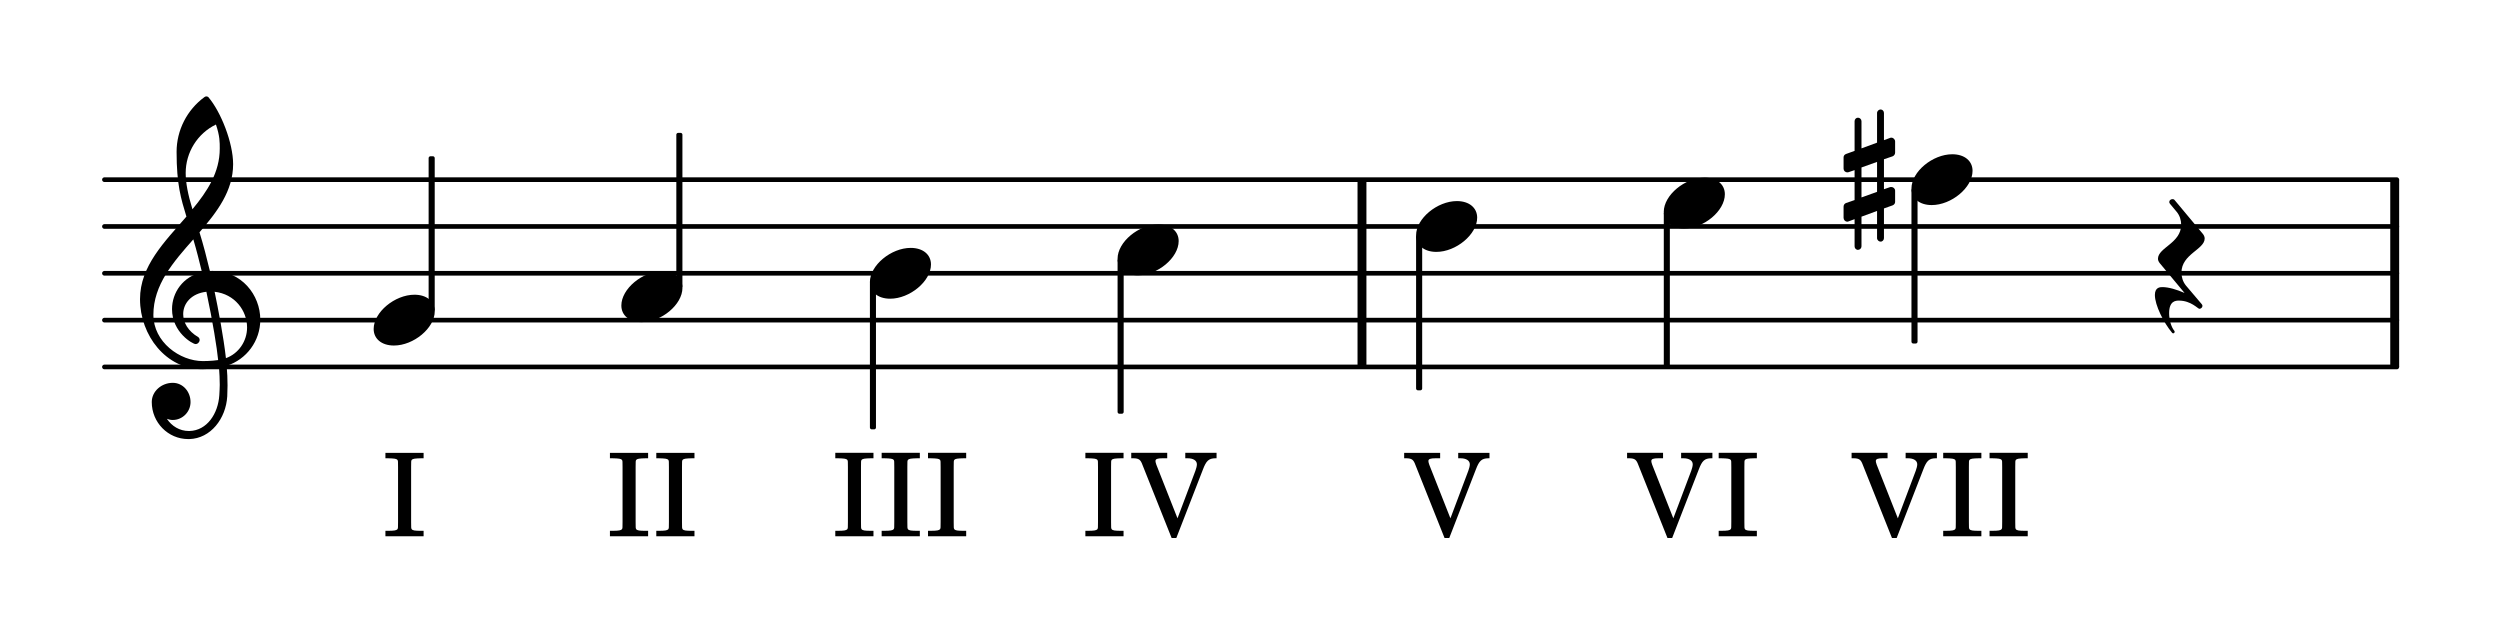
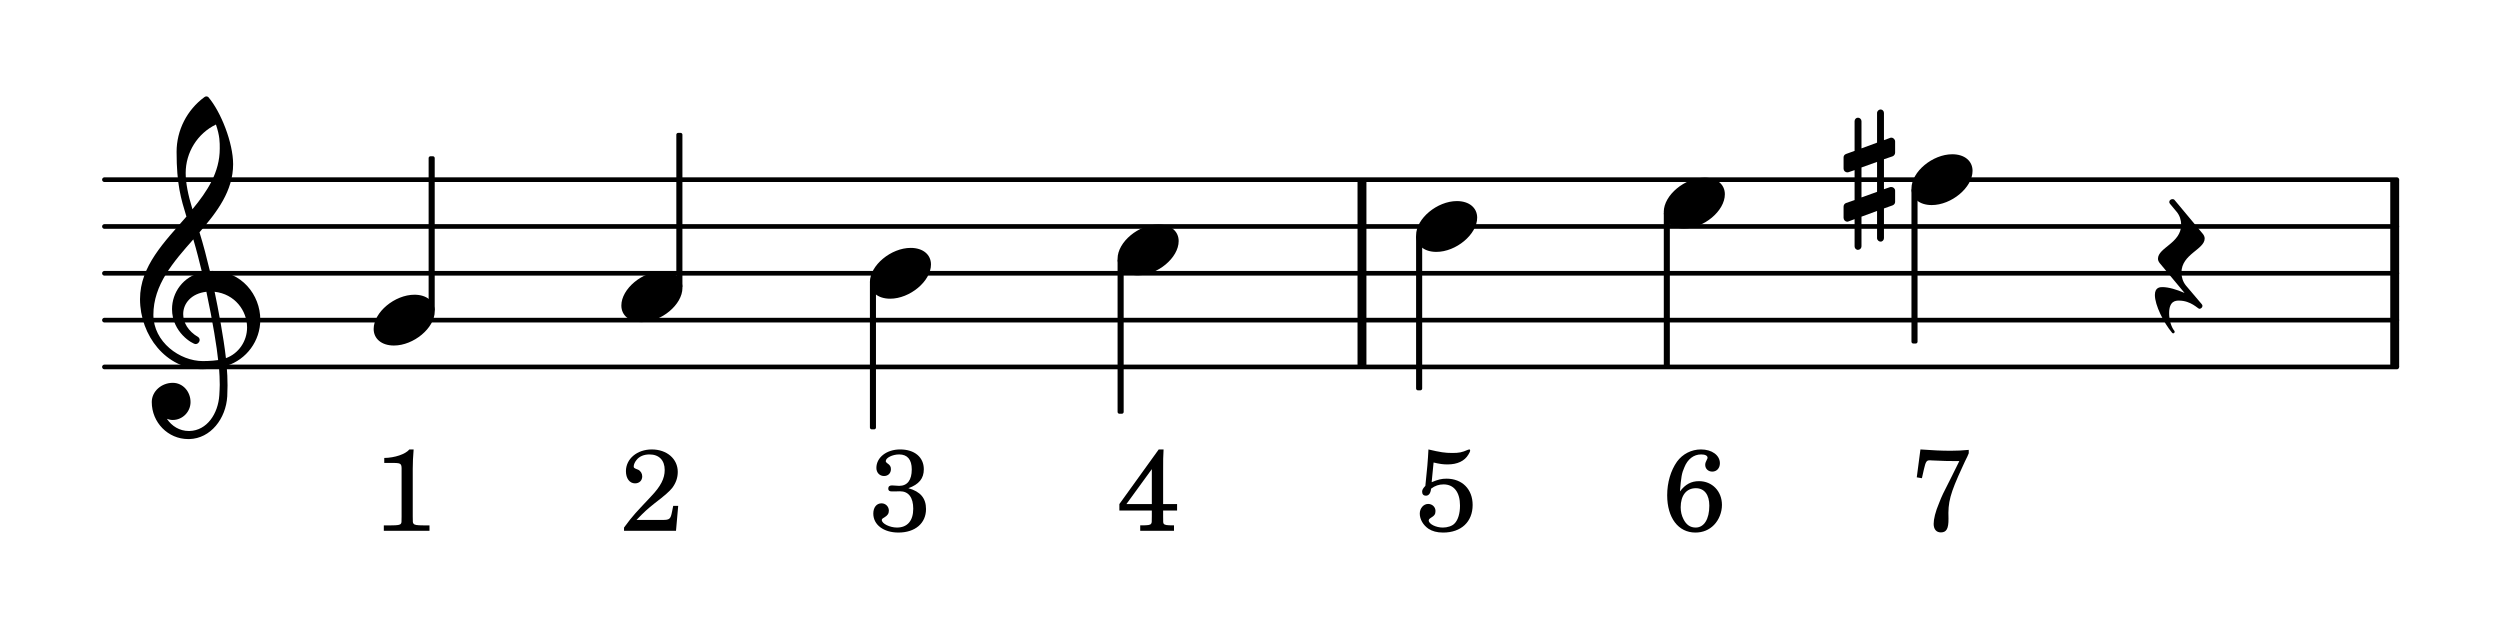
- <svg xmlns="http://www.w3.org/2000/svg" xmlns:xlink="http://www.w3.org/1999/xlink" width="266pt" height="68pt" viewBox="0 0 266 68">
+ <svg xmlns="http://www.w3.org/2000/svg" xmlns:xlink="http://www.w3.org/1999/xlink" width="266pt" height="67pt" viewBox="0 0 266 67">
  <defs>
    <g>
      <g id="glyph-0-0">
        <path d="M 4.344 -2.703 C 2.25 -2.703 0 -0.844 0 0.938 C 0 1.984 0.844 2.703 2.156 2.703 C 4.25 2.703 6.5 0.844 6.5 -0.938 C 6.5 -1.984 5.656 -2.703 4.344 -2.703 Z M 4.344 -2.703 " />
      </g>
      <g id="glyph-0-1">
        <path d="M 5.297 12.656 L 5.312 11.797 L 5.234 11.797 C 4.266 11.797 3.422 11.281 2.906 10.5 C 3.109 10.578 3.312 10.625 3.531 10.625 C 4.562 10.625 5.422 9.766 5.422 8.719 C 5.422 7.609 4.609 6.672 3.531 6.672 C 2.344 6.672 1.297 7.562 1.297 8.719 C 1.297 10.891 3.031 12.656 5.172 12.656 Z M 9.188 4.047 C 8.938 1.812 8.359 -1.234 7.984 -3.016 C 10.125 -2.781 11.438 -1.016 11.438 0.781 C 11.438 2.25 10.531 3.562 9.188 4.047 Z M 1.469 -0.562 C 1.469 -3.75 3.578 -6.172 5.719 -8.594 C 6.062 -7.438 6.359 -6.25 6.641 -5.094 C 4.609 -4.641 3.453 -2.922 3.453 -1.172 C 3.453 1.312 5.656 2.547 5.953 2.547 C 6.203 2.547 6.391 2.328 6.391 2.109 C 6.391 2.016 6.359 1.906 6.25 1.812 C 5.141 1.172 4.641 0.234 4.641 -0.641 C 4.641 -1.797 5.531 -2.844 7.109 -3.016 C 7.797 0.203 8.234 2.969 8.359 4.25 C 7.672 4.359 6.75 4.359 6.734 4.359 C 4.281 4.359 1.469 2.328 1.469 -0.562 Z M 4.984 -11.016 C 2.656 -8.328 0.047 -5.75 0.047 -2.234 C 0.047 1.641 2.828 5.219 6.672 5.219 C 7.562 5.219 8.344 5.078 8.453 5.062 C 8.5 5.672 8.531 6.281 8.531 6.891 C 8.531 7.25 8.5 7.625 8.484 7.984 C 8.359 9.953 7.172 11.75 5.312 11.797 L 5.297 12.656 C 7.562 12.594 9.188 10.484 9.328 8.109 C 9.344 7.734 9.359 7.328 9.359 6.953 C 9.359 6.25 9.328 5.562 9.266 4.859 C 11.375 4.188 12.844 2.219 12.844 -0.047 C 12.844 -2.688 10.844 -5.234 7.75 -5.234 C 7.625 -5.234 7.531 -5.219 7.484 -5.219 C 7.156 -6.594 6.797 -7.984 6.375 -9.344 C 8.25 -11.516 9.953 -13.75 9.953 -16.594 C 9.953 -18.844 8.672 -22.141 7.312 -23.734 C 7.188 -23.828 7.031 -23.828 6.906 -23.734 C 5.047 -22.375 3.938 -20.203 3.938 -17.906 C 3.938 -14.406 4.406 -12.922 4.984 -11.016 Z M 8.531 -18.25 C 8.531 -15.734 7.219 -13.719 5.625 -11.797 C 5.141 -13.375 4.906 -14.625 4.906 -15.656 C 4.906 -17.844 6.156 -19.859 8.125 -20.812 C 8.547 -19.562 8.531 -18.922 8.531 -18.25 Z M 8.531 -18.25 " />
      </g>
      <g id="glyph-0-2">
        <path d="M 0 -2.375 L 0 -1.172 C 0 -0.953 0.172 -0.781 0.391 -0.781 C 0.438 -0.781 0.5 -0.781 0.531 -0.797 L 1.172 -1.016 L 1.172 2.172 L 0.266 2.484 C 0.094 2.547 0 2.703 0 2.875 L 0 4.062 C 0 4.281 0.172 4.469 0.391 4.469 C 0.438 4.469 0.5 4.469 0.531 4.438 L 1.172 4.203 L 1.172 7.094 C 1.172 7.297 1.328 7.469 1.531 7.469 C 1.734 7.469 1.906 7.297 1.906 7.094 L 1.906 3.938 L 3.562 3.328 L 3.562 6.219 C 3.562 6.422 3.75 6.594 3.938 6.594 C 4.141 6.594 4.297 6.422 4.297 6.219 L 4.297 3.062 L 5.219 2.734 C 5.375 2.672 5.484 2.531 5.484 2.375 L 5.484 1.172 C 5.484 0.953 5.297 0.781 5.078 0.781 C 5.047 0.781 4.984 0.781 4.938 0.797 L 4.297 1.016 L 4.297 -2.172 L 5.219 -2.484 C 5.375 -2.547 5.484 -2.703 5.484 -2.875 L 5.484 -4.062 C 5.484 -4.281 5.297 -4.469 5.078 -4.469 C 5.047 -4.469 4.984 -4.469 4.938 -4.438 L 4.297 -4.203 L 4.297 -7.094 C 4.297 -7.297 4.141 -7.469 3.938 -7.469 C 3.75 -7.469 3.562 -7.297 3.562 -7.094 L 3.562 -3.938 L 1.906 -3.328 L 1.906 -6.219 C 1.906 -6.422 1.734 -6.594 1.531 -6.594 C 1.328 -6.594 1.172 -6.422 1.172 -6.219 L 1.172 -3.062 L 0.266 -2.734 C 0.094 -2.672 0 -2.531 0 -2.375 Z M 3.562 -1.891 L 3.562 1.297 L 1.906 1.891 L 1.906 -1.297 Z M 3.562 -1.891 " />
      </g>
      <g id="glyph-0-3">
        <path d="M -0.125 -1.547 C -0.125 -1.391 -0.062 -1.234 0.078 -1.062 L 2.703 2.094 C 1.891 1.734 1 1.469 0.344 1.469 C 0.078 1.469 -0.453 1.5 -0.453 2.312 C -0.453 3.391 0.484 5.266 1.375 6.328 C 1.516 6.5 1.75 6.281 1.609 6.109 C 1.281 5.719 1.062 4.938 1.062 4.25 C 1.062 2.906 1.797 2.906 2.109 2.906 C 3.391 2.906 4.125 3.781 4.281 3.781 C 4.438 3.781 4.609 3.641 4.609 3.469 C 4.609 3.406 4.578 3.328 4.516 3.266 L 2.844 1.297 C 2.516 0.891 2.375 0.391 2.375 -0.078 C 2.375 -2.047 4.844 -2.531 4.844 -3.703 C 4.844 -3.859 4.781 -4.031 4.641 -4.203 L 1.641 -7.797 C 1.578 -7.875 1.5 -7.891 1.422 -7.891 C 1.25 -7.891 1.078 -7.766 1.078 -7.594 C 1.078 -7.531 1.094 -7.453 1.156 -7.391 L 1.859 -6.547 C 2.188 -6.156 2.344 -5.656 2.344 -5.172 C 2.344 -3.203 -0.125 -2.734 -0.125 -1.547 Z M -0.125 -1.547 " />
      </g>
      <g id="glyph-1-0">
-         <path d="M 0.469 -8.297 L 0.719 -8.297 C 1.422 -8.281 1.641 -8.25 1.75 -8.125 C 1.812 -8.016 1.812 -7.984 1.812 -7.359 L 1.812 -1.516 C 1.812 -0.891 1.812 -0.859 1.75 -0.75 C 1.641 -0.625 1.422 -0.578 0.719 -0.578 L 0.469 -0.578 L 0.469 0 L 4.531 0 L 4.531 -0.578 L 4.297 -0.578 C 3.609 -0.578 3.375 -0.609 3.266 -0.75 C 3.203 -0.859 3.203 -0.891 3.203 -1.516 L 3.203 -7.359 C 3.203 -8 3.203 -8.016 3.266 -8.125 C 3.375 -8.25 3.594 -8.281 4.297 -8.297 L 4.531 -8.297 L 4.531 -8.875 L 0.469 -8.875 Z M 0.469 -8.297 " />
+         <path d="M 3.953 -8.656 C 3.547 -8.156 2.406 -7.766 1.281 -7.75 L 1.281 -7.219 L 2.359 -7.219 C 3.078 -7.203 3.141 -7.125 3.125 -6.438 L 3.125 -1.516 C 3.125 -0.891 3.125 -0.859 3.047 -0.75 C 2.953 -0.625 2.719 -0.578 2.031 -0.578 L 1.234 -0.578 L 1.234 0 L 6.094 0 L 6.094 -0.578 L 5.422 -0.578 C 4.734 -0.578 4.5 -0.625 4.406 -0.75 C 4.312 -0.859 4.312 -0.875 4.312 -1.516 L 4.312 -6.594 C 4.312 -7.281 4.344 -7.859 4.406 -8.656 Z M 3.953 -8.656 " />
      </g>
      <g id="glyph-1-1">
-         <path d="M 4.828 -1.906 L 2.578 -7.609 C 2.516 -7.766 2.484 -7.938 2.484 -8 C 2.484 -8.219 2.688 -8.297 3.25 -8.297 L 3.734 -8.297 L 3.734 -8.875 L -0.094 -8.875 L -0.094 -8.297 L 0.141 -8.297 C 0.719 -8.281 0.891 -8.156 1.094 -7.609 L 4.203 0.188 L 4.703 0.188 L 7.531 -7.094 C 7.891 -8.047 8.156 -8.281 8.859 -8.297 L 8.984 -8.297 L 8.984 -8.875 L 5.656 -8.875 L 5.656 -8.297 L 5.891 -8.297 C 6.516 -8.297 6.891 -8.047 6.891 -7.656 C 6.891 -7.484 6.828 -7.219 6.734 -6.969 Z M 4.828 -1.906 " />
+         <path d="M 6.203 -2.656 L 5.672 -2.656 L 5.547 -2.031 C 5.391 -1.234 5.281 -1.156 4.531 -1.156 L 1.766 -1.156 C 2.625 -2.047 2.906 -2.297 3.688 -2.922 C 4.812 -3.781 5.281 -4.203 5.578 -4.578 C 5.969 -5.109 6.156 -5.656 6.156 -6.266 C 6.156 -7.656 5 -8.656 3.391 -8.656 C 1.828 -8.656 0.641 -7.656 0.641 -6.344 C 0.641 -5.578 1.031 -5.047 1.609 -5.047 C 2.062 -5.047 2.375 -5.344 2.375 -5.797 C 2.375 -6.094 2.203 -6.375 1.938 -6.5 C 1.484 -6.672 1.469 -6.703 1.469 -6.859 C 1.469 -7.047 1.594 -7.328 1.766 -7.531 C 2.062 -7.922 2.562 -8.125 3.141 -8.125 C 4.172 -8.125 4.766 -7.5 4.766 -6.469 C 4.766 -5.562 4.344 -4.734 3.312 -3.656 C 2.406 -2.688 1.844 -2.094 1.641 -1.859 C 1.188 -1.344 0.969 -1.062 0.438 -0.344 L 0.438 0 L 5.969 0 Z M 6.203 -2.656 " />
+       </g>
+       <g id="glyph-1-2">
+         <path d="M 4.25 -4.531 C 5.375 -4.938 5.891 -5.562 5.891 -6.547 C 5.891 -7.828 4.906 -8.656 3.375 -8.656 C 1.938 -8.656 0.844 -7.812 0.844 -6.688 C 0.844 -6.188 1.188 -5.828 1.656 -5.828 C 2.094 -5.828 2.391 -6.125 2.391 -6.562 C 2.391 -6.844 2.281 -7 2 -7.188 C 1.875 -7.281 1.844 -7.328 1.844 -7.422 C 1.844 -7.766 2.562 -8.125 3.266 -8.125 C 4.141 -8.125 4.609 -7.578 4.609 -6.531 C 4.609 -5.391 4.141 -4.781 3.266 -4.781 C 3.156 -4.781 2.953 -4.797 2.766 -4.812 C 2.672 -4.828 2.562 -4.828 2.5 -4.828 C 2.234 -4.828 2.109 -4.703 2.109 -4.484 C 2.109 -4.281 2.219 -4.188 2.5 -4.188 C 2.562 -4.188 2.672 -4.188 2.781 -4.188 C 3.031 -4.203 3.219 -4.203 3.359 -4.203 C 4.266 -4.203 4.766 -3.547 4.766 -2.344 C 4.766 -1.062 4.141 -0.344 3.031 -0.344 C 2.266 -0.344 1.422 -0.766 1.422 -1.141 C 1.422 -1.25 1.453 -1.281 1.688 -1.422 C 2.031 -1.625 2.172 -1.828 2.172 -2.141 C 2.172 -2.578 1.828 -2.922 1.391 -2.922 C 0.859 -2.922 0.516 -2.484 0.516 -1.828 C 0.516 -0.641 1.609 0.188 3.188 0.188 C 4.969 0.188 6.125 -0.797 6.125 -2.312 C 6.125 -3.469 5.531 -4.172 4.25 -4.531 Z M 4.25 -4.531 " />
+       </g>
+       <g id="glyph-1-3">
+         <path d="M 4.531 -8.656 L 0.344 -2.844 L 0.344 -2.156 L 3.797 -2.156 L 3.797 -1.516 C 3.797 -0.891 3.797 -0.859 3.719 -0.75 C 3.625 -0.609 3.391 -0.578 2.688 -0.578 L 2.562 -0.578 L 2.562 0 L 6.156 0 L 6.156 -0.578 L 6.094 -0.578 C 5.391 -0.578 5.172 -0.609 5.062 -0.75 C 5 -0.859 5 -0.875 5 -1.516 L 5 -2.156 L 6.484 -2.156 L 6.484 -2.844 L 5 -2.844 L 5 -6.203 C 5 -7.734 5 -7.766 5.047 -8.656 Z M 3.797 -2.844 L 1.094 -2.844 L 3.797 -6.562 Z M 3.797 -2.844 " />
+       </g>
+       <g id="glyph-1-4">
+         <path d="M 2.016 -7.266 C 2.688 -7.109 3.016 -7.062 3.5 -7.062 C 4.547 -7.062 5.312 -7.422 5.719 -8.109 C 5.859 -8.328 5.906 -8.453 5.906 -8.547 C 5.906 -8.625 5.875 -8.656 5.797 -8.656 C 5.766 -8.656 5.719 -8.641 5.641 -8.609 C 5.047 -8.344 4.719 -8.281 4.016 -8.281 C 3.219 -8.281 2.734 -8.359 1.469 -8.656 C 1.422 -7.625 1.312 -6.312 1.141 -4.781 C 0.891 -4.516 0.797 -4.359 0.797 -4.156 C 0.797 -3.891 0.953 -3.734 1.188 -3.734 C 1.516 -3.734 1.703 -4 1.75 -4.484 C 2.172 -4.797 2.578 -4.938 3.078 -4.938 C 4.188 -4.938 4.828 -4.094 4.828 -2.688 C 4.828 -1.859 4.625 -1.156 4.25 -0.781 C 4.016 -0.516 3.5 -0.344 3 -0.344 C 2.266 -0.344 1.5 -0.719 1.5 -1.109 C 1.5 -1.188 1.578 -1.297 1.719 -1.375 C 2.109 -1.609 2.219 -1.766 2.219 -2.109 C 2.219 -2.531 1.875 -2.859 1.438 -2.859 C 0.953 -2.859 0.547 -2.406 0.547 -1.828 C 0.547 -1.219 0.906 -0.609 1.469 -0.219 C 1.875 0.047 2.375 0.188 3.031 0.188 C 4.953 0.188 6.172 -0.953 6.172 -2.75 C 6.172 -4.422 5.062 -5.547 3.391 -5.547 C 2.859 -5.547 2.484 -5.453 1.812 -5.172 Z M 2.016 -7.266 " />
+       </g>
+       <g id="glyph-1-5">
+         <path d="M 1.875 -4.188 C 2 -5.719 2.062 -6.125 2.344 -6.75 C 2.688 -7.625 3.344 -8.125 4.125 -8.125 C 4.547 -8.125 4.812 -8 4.812 -7.766 C 4.812 -7.719 4.797 -7.688 4.75 -7.594 C 4.625 -7.359 4.562 -7.188 4.562 -7.016 C 4.562 -6.609 4.875 -6.297 5.312 -6.297 C 5.797 -6.297 6.125 -6.672 6.125 -7.188 C 6.125 -8.031 5.281 -8.656 4.109 -8.656 C 3.094 -8.656 2.156 -8.172 1.562 -7.359 C 0.891 -6.406 0.516 -5.125 0.516 -3.781 C 0.516 -1.375 1.703 0.188 3.516 0.188 C 4.312 0.188 4.984 -0.094 5.5 -0.625 C 6.031 -1.172 6.344 -1.969 6.344 -2.75 C 6.344 -4.203 5.312 -5.281 3.906 -5.281 C 3.078 -5.281 2.453 -4.953 1.875 -4.188 Z M 3.562 -4.531 C 4.469 -4.531 5 -3.844 5 -2.672 C 5 -1.234 4.438 -0.344 3.547 -0.344 C 2.969 -0.344 2.547 -0.641 2.25 -1.234 C 2.047 -1.625 1.953 -2.047 1.953 -2.5 C 1.953 -3.766 2.562 -4.531 3.562 -4.531 Z M 3.562 -4.531 " />
+       </g>
+       <g id="glyph-1-6">
+         <path d="M 0.719 -5.688 L 1.266 -5.594 L 1.484 -6.562 C 1.672 -7.375 1.766 -7.5 2.109 -7.5 C 2.172 -7.5 2.281 -7.5 2.391 -7.484 C 3.891 -7.422 3.891 -7.422 4.469 -7.422 C 4.625 -7.422 4.906 -7.422 5.25 -7.422 L 4.422 -5.75 C 3.5 -3.938 3.391 -3.719 3.094 -2.953 C 2.703 -2.031 2.516 -1.25 2.516 -0.734 C 2.516 -0.172 2.797 0.172 3.281 0.172 C 3.875 0.172 4.109 -0.219 4.094 -1.297 C 4.031 -3.062 4.25 -3.922 5.578 -6.797 C 5.75 -7.188 5.938 -7.578 6.125 -7.953 C 6.141 -7.984 6.172 -8.094 6.25 -8.25 L 6.25 -8.609 C 5.516 -8.547 5.109 -8.516 4.359 -8.516 C 3.281 -8.516 2.438 -8.562 1.109 -8.656 Z M 0.719 -5.688 " />
      </g>
    </g>
  </defs>
  <path fill="none" stroke-width="9.465" stroke-linecap="butt" stroke-linejoin="miter" stroke="rgb(0%, 0%, 0%)" stroke-opacity="1" stroke-miterlimit="10" d="M 2049.141 7939.57 L 2049.141 8138.828 " transform="matrix(0.1, 0, 0, -0.1, -60, 833)" />
  <path fill="none" stroke-width="4.981" stroke-linecap="round" stroke-linejoin="miter" stroke="rgb(0%, 0%, 0%)" stroke-opacity="1" stroke-miterlimit="10" d="M 711.133 7939.57 L 3150.195 7939.57 " transform="matrix(0.1, 0, 0, -0.1, -60, 833)" />
  <path fill="none" stroke-width="4.981" stroke-linecap="round" stroke-linejoin="miter" stroke="rgb(0%, 0%, 0%)" stroke-opacity="1" stroke-miterlimit="10" d="M 711.133 7989.375 L 3150.195 7989.375 " transform="matrix(0.1, 0, 0, -0.1, -60, 833)" />
  <path fill="none" stroke-width="4.981" stroke-linecap="round" stroke-linejoin="miter" stroke="rgb(0%, 0%, 0%)" stroke-opacity="1" stroke-miterlimit="10" d="M 711.133 8039.219 L 3150.195 8039.219 " transform="matrix(0.1, 0, 0, -0.1, -60, 833)" />
  <path fill="none" stroke-width="4.981" stroke-linecap="round" stroke-linejoin="miter" stroke="rgb(0%, 0%, 0%)" stroke-opacity="1" stroke-miterlimit="10" d="M 711.133 8089.023 L 3150.195 8089.023 " transform="matrix(0.1, 0, 0, -0.1, -60, 833)" />
  <path fill="none" stroke-width="4.981" stroke-linecap="round" stroke-linejoin="miter" stroke="rgb(0%, 0%, 0%)" stroke-opacity="1" stroke-miterlimit="10" d="M 711.133 8138.828 L 3150.195 8138.828 " transform="matrix(0.1, 0, 0, -0.1, -60, 833)" />
  <path fill="none" stroke-width="9.465" stroke-linecap="butt" stroke-linejoin="miter" stroke="rgb(0%, 0%, 0%)" stroke-opacity="1" stroke-miterlimit="10" d="M 3147.969 7939.57 L 3147.969 8138.828 " transform="matrix(0.1, 0, 0, -0.1, -60, 833)" />
  <g fill="rgb(0%, 0%, 0%)" fill-opacity="1">
    <use xlink:href="#glyph-0-0" x="39.758" y="34.061" />
  </g>
  <g fill="rgb(0%, 0%, 0%)" fill-opacity="1">
    <use xlink:href="#glyph-0-1" x="14.851" y="34.061" />
  </g>
  <g fill="rgb(0%, 0%, 0%)" fill-opacity="1">
-     <use xlink:href="#glyph-1-0" x="40.54" y="57.057" />
+     <use xlink:href="#glyph-1-0" x="39.604" y="56.477" />
  </g>
  <path fill="none" stroke-width="3.985" stroke-linecap="butt" stroke-linejoin="round" stroke="rgb(0%, 0%, 0%)" stroke-opacity="1" stroke-miterlimit="10" d="M 1058.047 8000.664 L 1060.547 8000.664 L 1060.547 8161.758 L 1058.047 8161.758 Z M 1058.047 8000.664 " transform="matrix(0.1, 0, 0, -0.1, -60, 833)" />
  <path fill-rule="nonzero" fill="rgb(0%, 0%, 0%)" fill-opacity="1" d="M 45.805 32.934 L 46.055 32.934 L 46.055 16.824 L 45.805 16.824 Z M 45.805 32.934 " />
  <g fill="rgb(0%, 0%, 0%)" fill-opacity="1">
    <use xlink:href="#glyph-0-0" x="66.112" y="31.57" />
  </g>
  <g fill="rgb(0%, 0%, 0%)" fill-opacity="1">
-     <use xlink:href="#glyph-1-0" x="64.428" y="57.057" />
-   </g>
-   <g fill="rgb(0%, 0%, 0%)" fill-opacity="1">
-     <use xlink:href="#glyph-1-0" x="69.361" y="57.057" />
+     <use xlink:href="#glyph-1-1" x="65.958" y="56.477" />
  </g>
  <path fill="none" stroke-width="3.985" stroke-linecap="butt" stroke-linejoin="round" stroke="rgb(0%, 0%, 0%)" stroke-opacity="1" stroke-miterlimit="10" d="M 1321.602 8025.586 L 1324.102 8025.586 L 1324.102 8186.641 L 1321.602 8186.641 Z M 1321.602 8025.586 " transform="matrix(0.1, 0, 0, -0.1, -60, 833)" />
  <path fill-rule="nonzero" fill="rgb(0%, 0%, 0%)" fill-opacity="1" d="M 72.16 30.445 L 72.41 30.445 L 72.41 14.336 L 72.16 14.336 Z M 72.16 30.445 " />
  <g fill="rgb(0%, 0%, 0%)" fill-opacity="1">
    <use xlink:href="#glyph-0-0" x="92.556" y="29.079" />
  </g>
  <g fill="rgb(0%, 0%, 0%)" fill-opacity="1">
-     <use xlink:href="#glyph-1-0" x="88.406" y="57.056" />
-   </g>
-   <g fill="rgb(0%, 0%, 0%)" fill-opacity="1">
-     <use xlink:href="#glyph-1-0" x="93.339" y="57.056" />
-   </g>
-   <g fill="rgb(0%, 0%, 0%)" fill-opacity="1">
-     <use xlink:href="#glyph-1-0" x="98.271" y="57.056" />
+     <use xlink:href="#glyph-1-2" x="92.403" y="56.476" />
  </g>
  <path fill="none" stroke-width="3.985" stroke-linecap="butt" stroke-linejoin="round" stroke="rgb(0%, 0%, 0%)" stroke-opacity="1" stroke-miterlimit="10" d="M 1527.578 7875.156 L 1530.039 7875.156 L 1530.039 8027.93 L 1527.578 8027.93 Z M 1527.578 7875.156 " transform="matrix(0.1, 0, 0, -0.1, -60, 833)" />
  <path fill-rule="nonzero" fill="rgb(0%, 0%, 0%)" fill-opacity="1" d="M 92.754 45.484 L 93.004 45.484 L 93.004 30.207 L 92.754 30.207 Z M 92.754 45.484 " />
  <g fill="rgb(0%, 0%, 0%)" fill-opacity="1">
    <use xlink:href="#glyph-0-0" x="118.91" y="26.588" />
  </g>
  <g fill="rgb(0%, 0%, 0%)" fill-opacity="1">
-     <use xlink:href="#glyph-1-0" x="115.015" y="57.056" />
-   </g>
-   <g fill="rgb(0%, 0%, 0%)" fill-opacity="1">
-     <use xlink:href="#glyph-1-1" x="120.458" y="57.056" />
+     <use xlink:href="#glyph-1-3" x="118.757" y="56.476" />
  </g>
  <path fill="none" stroke-width="3.985" stroke-linecap="butt" stroke-linejoin="round" stroke="rgb(0%, 0%, 0%)" stroke-opacity="1" stroke-miterlimit="10" d="M 1791.094 7891.758 L 1793.594 7891.758 L 1793.594 8052.852 L 1791.094 8052.852 Z M 1791.094 7891.758 " transform="matrix(0.1, 0, 0, -0.1, -60, 833)" />
  <path fill-rule="nonzero" fill="rgb(0%, 0%, 0%)" fill-opacity="1" d="M 119.109 43.824 L 119.359 43.824 L 119.359 27.715 L 119.109 27.715 Z M 119.109 43.824 " />
  <g fill="rgb(0%, 0%, 0%)" fill-opacity="1">
    <use xlink:href="#glyph-0-0" x="150.671" y="24.098" />
  </g>
  <g fill="rgb(0%, 0%, 0%)" fill-opacity="1">
-     <use xlink:href="#glyph-1-1" x="149.497" y="57.057" />
+     <use xlink:href="#glyph-1-4" x="150.517" y="56.477" />
  </g>
  <path fill="none" stroke-width="3.985" stroke-linecap="butt" stroke-linejoin="round" stroke="rgb(0%, 0%, 0%)" stroke-opacity="1" stroke-miterlimit="10" d="M 2108.711 7916.68 L 2111.211 7916.68 L 2111.211 8077.773 L 2108.711 8077.773 Z M 2108.711 7916.68 " transform="matrix(0.1, 0, 0, -0.1, -60, 833)" />
  <path fill-rule="nonzero" fill="rgb(0%, 0%, 0%)" fill-opacity="1" d="M 150.871 41.332 L 151.121 41.332 L 151.121 25.223 L 150.871 25.223 Z M 150.871 41.332 " />
  <g fill="rgb(0%, 0%, 0%)" fill-opacity="1">
    <use xlink:href="#glyph-0-0" x="177.025" y="21.607" />
  </g>
  <g fill="rgb(0%, 0%, 0%)" fill-opacity="1">
-     <use xlink:href="#glyph-1-1" x="173.215" y="57.056" />
-   </g>
-   <g fill="rgb(0%, 0%, 0%)" fill-opacity="1">
-     <use xlink:href="#glyph-1-0" x="182.399" y="57.056" />
+     <use xlink:href="#glyph-1-5" x="176.872" y="56.476" />
  </g>
  <path fill="none" stroke-width="3.985" stroke-linecap="butt" stroke-linejoin="round" stroke="rgb(0%, 0%, 0%)" stroke-opacity="1" stroke-miterlimit="10" d="M 2372.266 7941.562 L 2374.727 7941.562 L 2374.727 8102.656 L 2372.266 8102.656 Z M 2372.266 7941.562 " transform="matrix(0.1, 0, 0, -0.1, -60, 833)" />
  <path fill-rule="nonzero" fill="rgb(0%, 0%, 0%)" fill-opacity="1" d="M 177.223 38.844 L 177.473 38.844 L 177.473 22.734 L 177.223 22.734 Z M 177.223 38.844 " />
  <g fill="rgb(0%, 0%, 0%)" fill-opacity="1">
    <use xlink:href="#glyph-0-0" x="203.379" y="19.116" />
  </g>
  <g fill="rgb(0%, 0%, 0%)" fill-opacity="1">
-     <use xlink:href="#glyph-1-1" x="197.103" y="57.056" />
-   </g>
-   <g fill="rgb(0%, 0%, 0%)" fill-opacity="1">
-     <use xlink:href="#glyph-1-0" x="206.287" y="57.056" />
-   </g>
-   <g fill="rgb(0%, 0%, 0%)" fill-opacity="1">
-     <use xlink:href="#glyph-1-0" x="211.22" y="57.056" />
+     <use xlink:href="#glyph-1-6" x="203.225" y="56.476" />
  </g>
  <path fill="none" stroke-width="3.985" stroke-linecap="butt" stroke-linejoin="round" stroke="rgb(0%, 0%, 0%)" stroke-opacity="1" stroke-miterlimit="10" d="M 2635.781 7966.484 L 2638.281 7966.484 L 2638.281 8127.578 L 2635.781 8127.578 Z M 2635.781 7966.484 " transform="matrix(0.1, 0, 0, -0.1, -60, 833)" />
  <path fill-rule="nonzero" fill="rgb(0%, 0%, 0%)" fill-opacity="1" d="M 203.578 36.352 L 203.828 36.352 L 203.828 20.242 L 203.578 20.242 Z M 203.578 36.352 " />
  <g fill="rgb(0%, 0%, 0%)" fill-opacity="1">
    <use xlink:href="#glyph-0-2" x="196.156" y="19.116" />
  </g>
  <g fill="rgb(0%, 0%, 0%)" fill-opacity="1">
    <use xlink:href="#glyph-0-3" x="229.733" y="29.078" />
  </g>
</svg>
